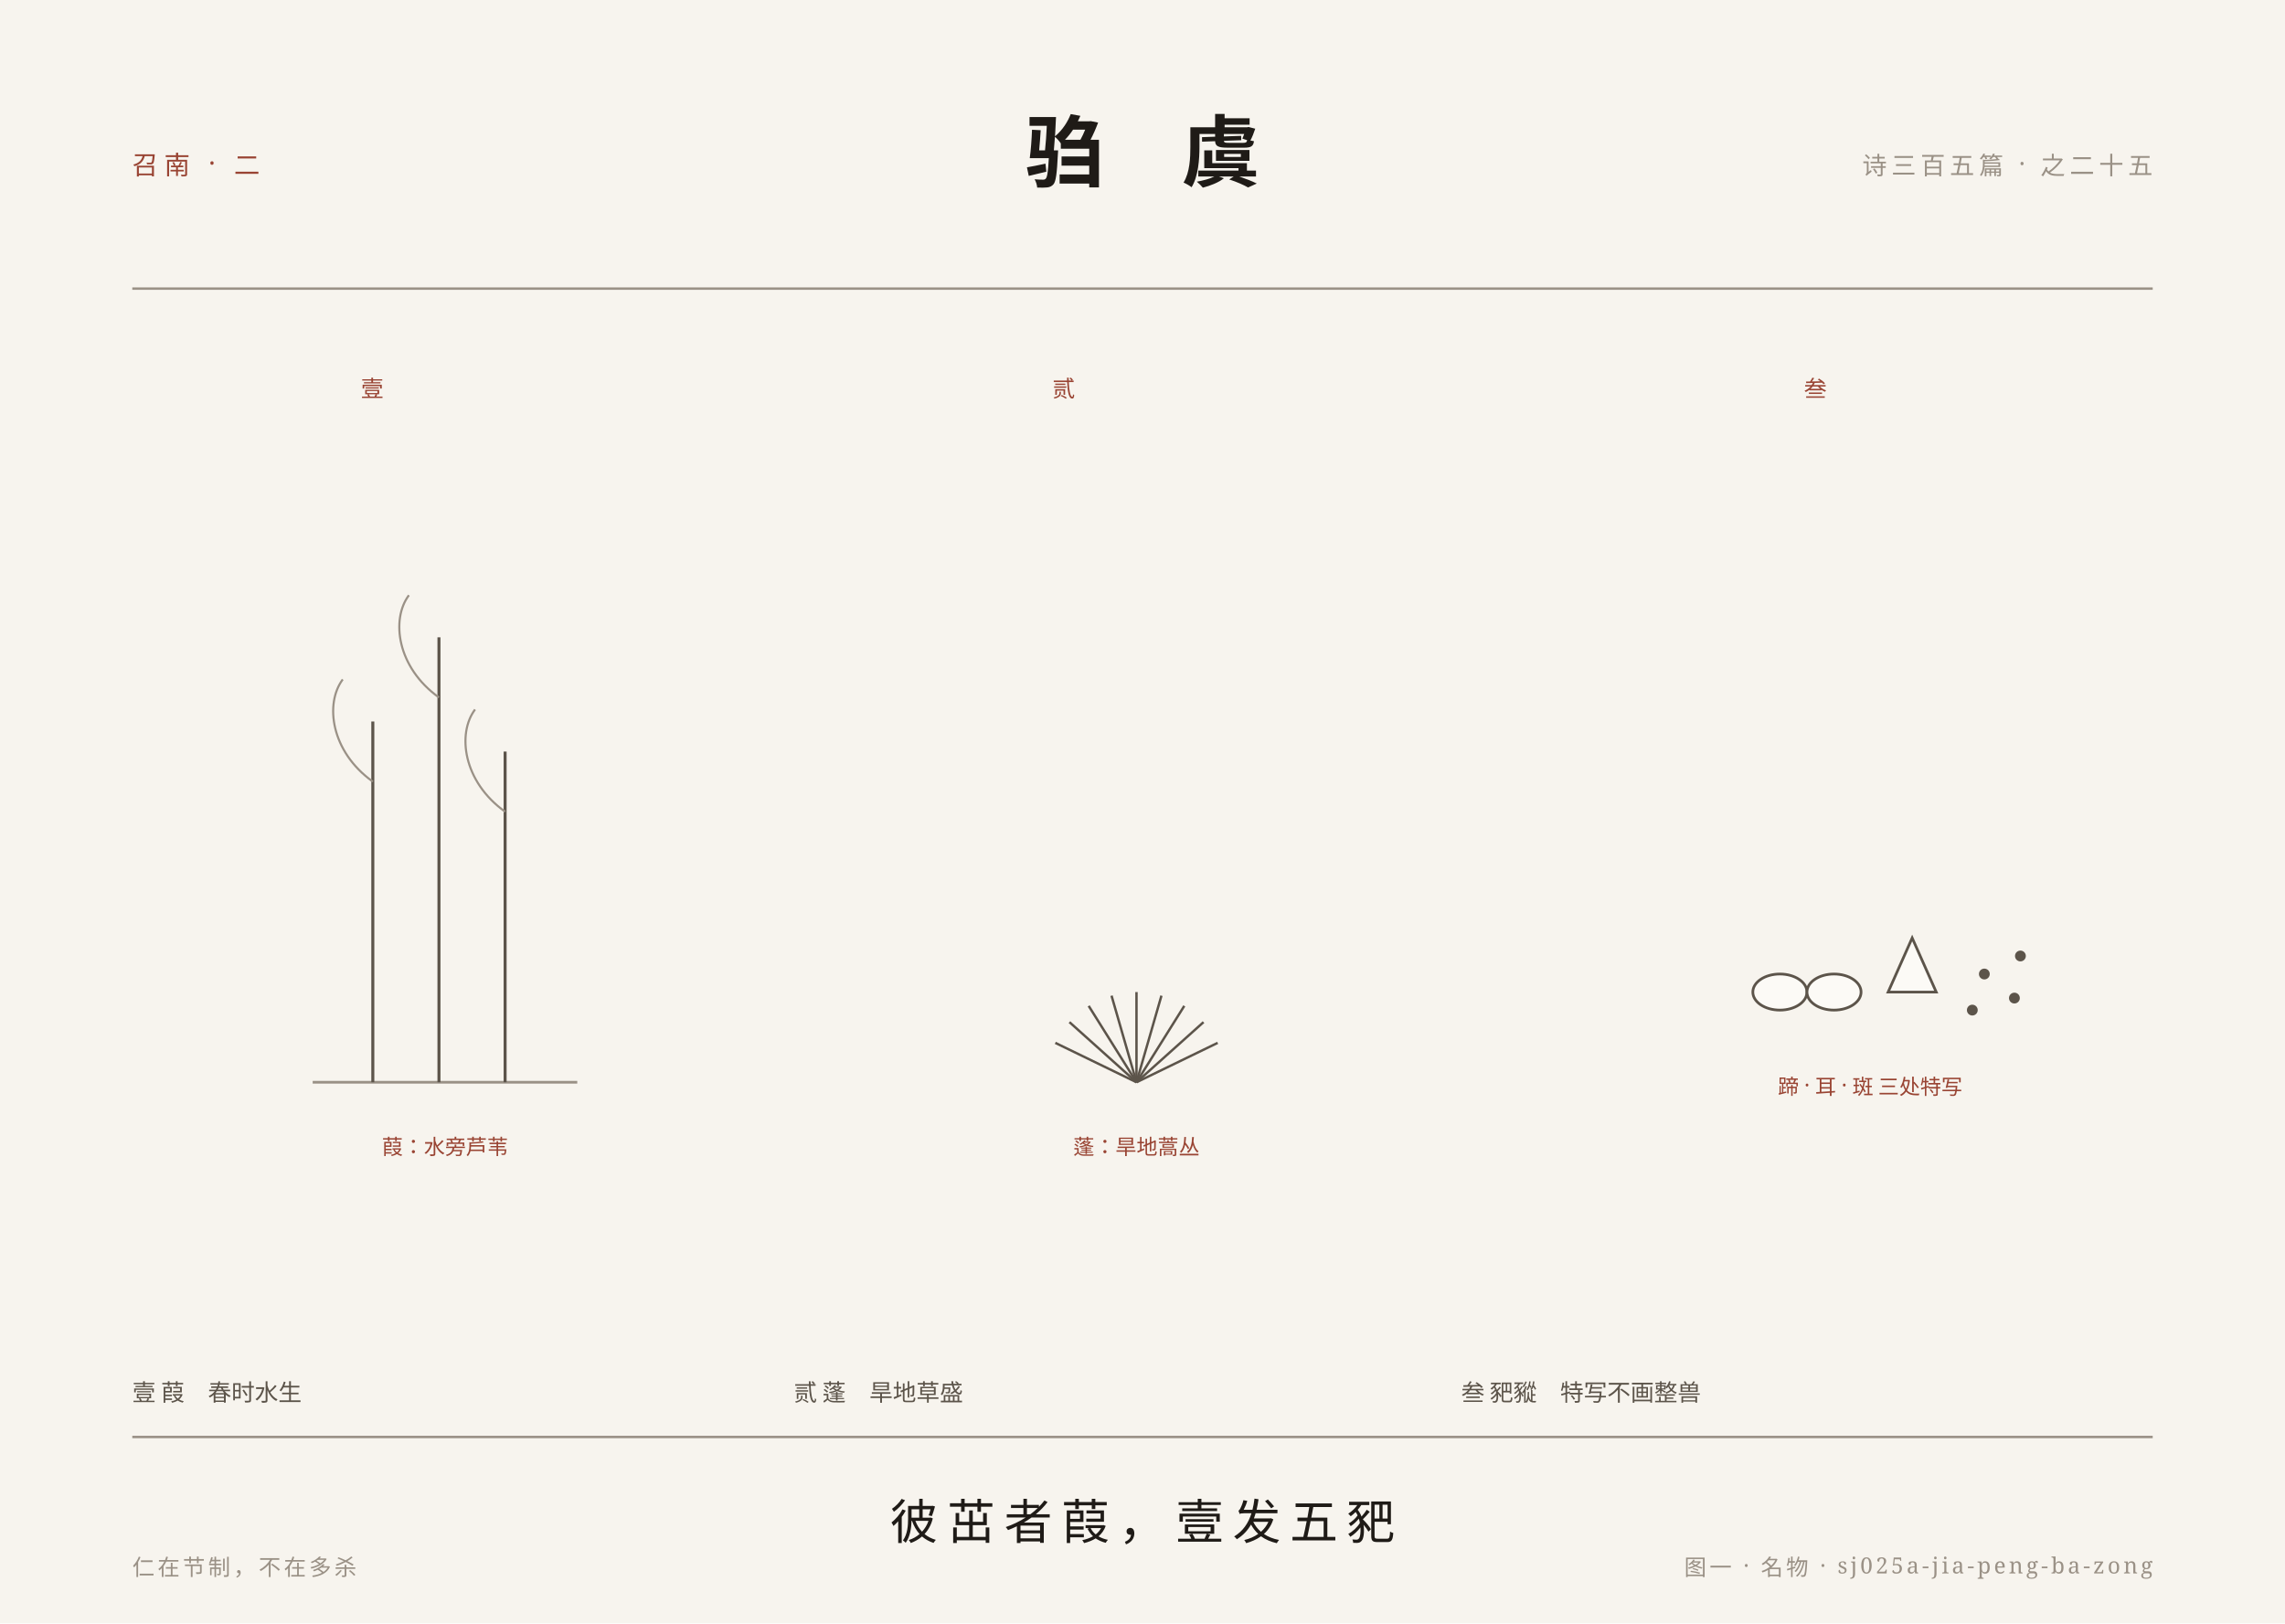
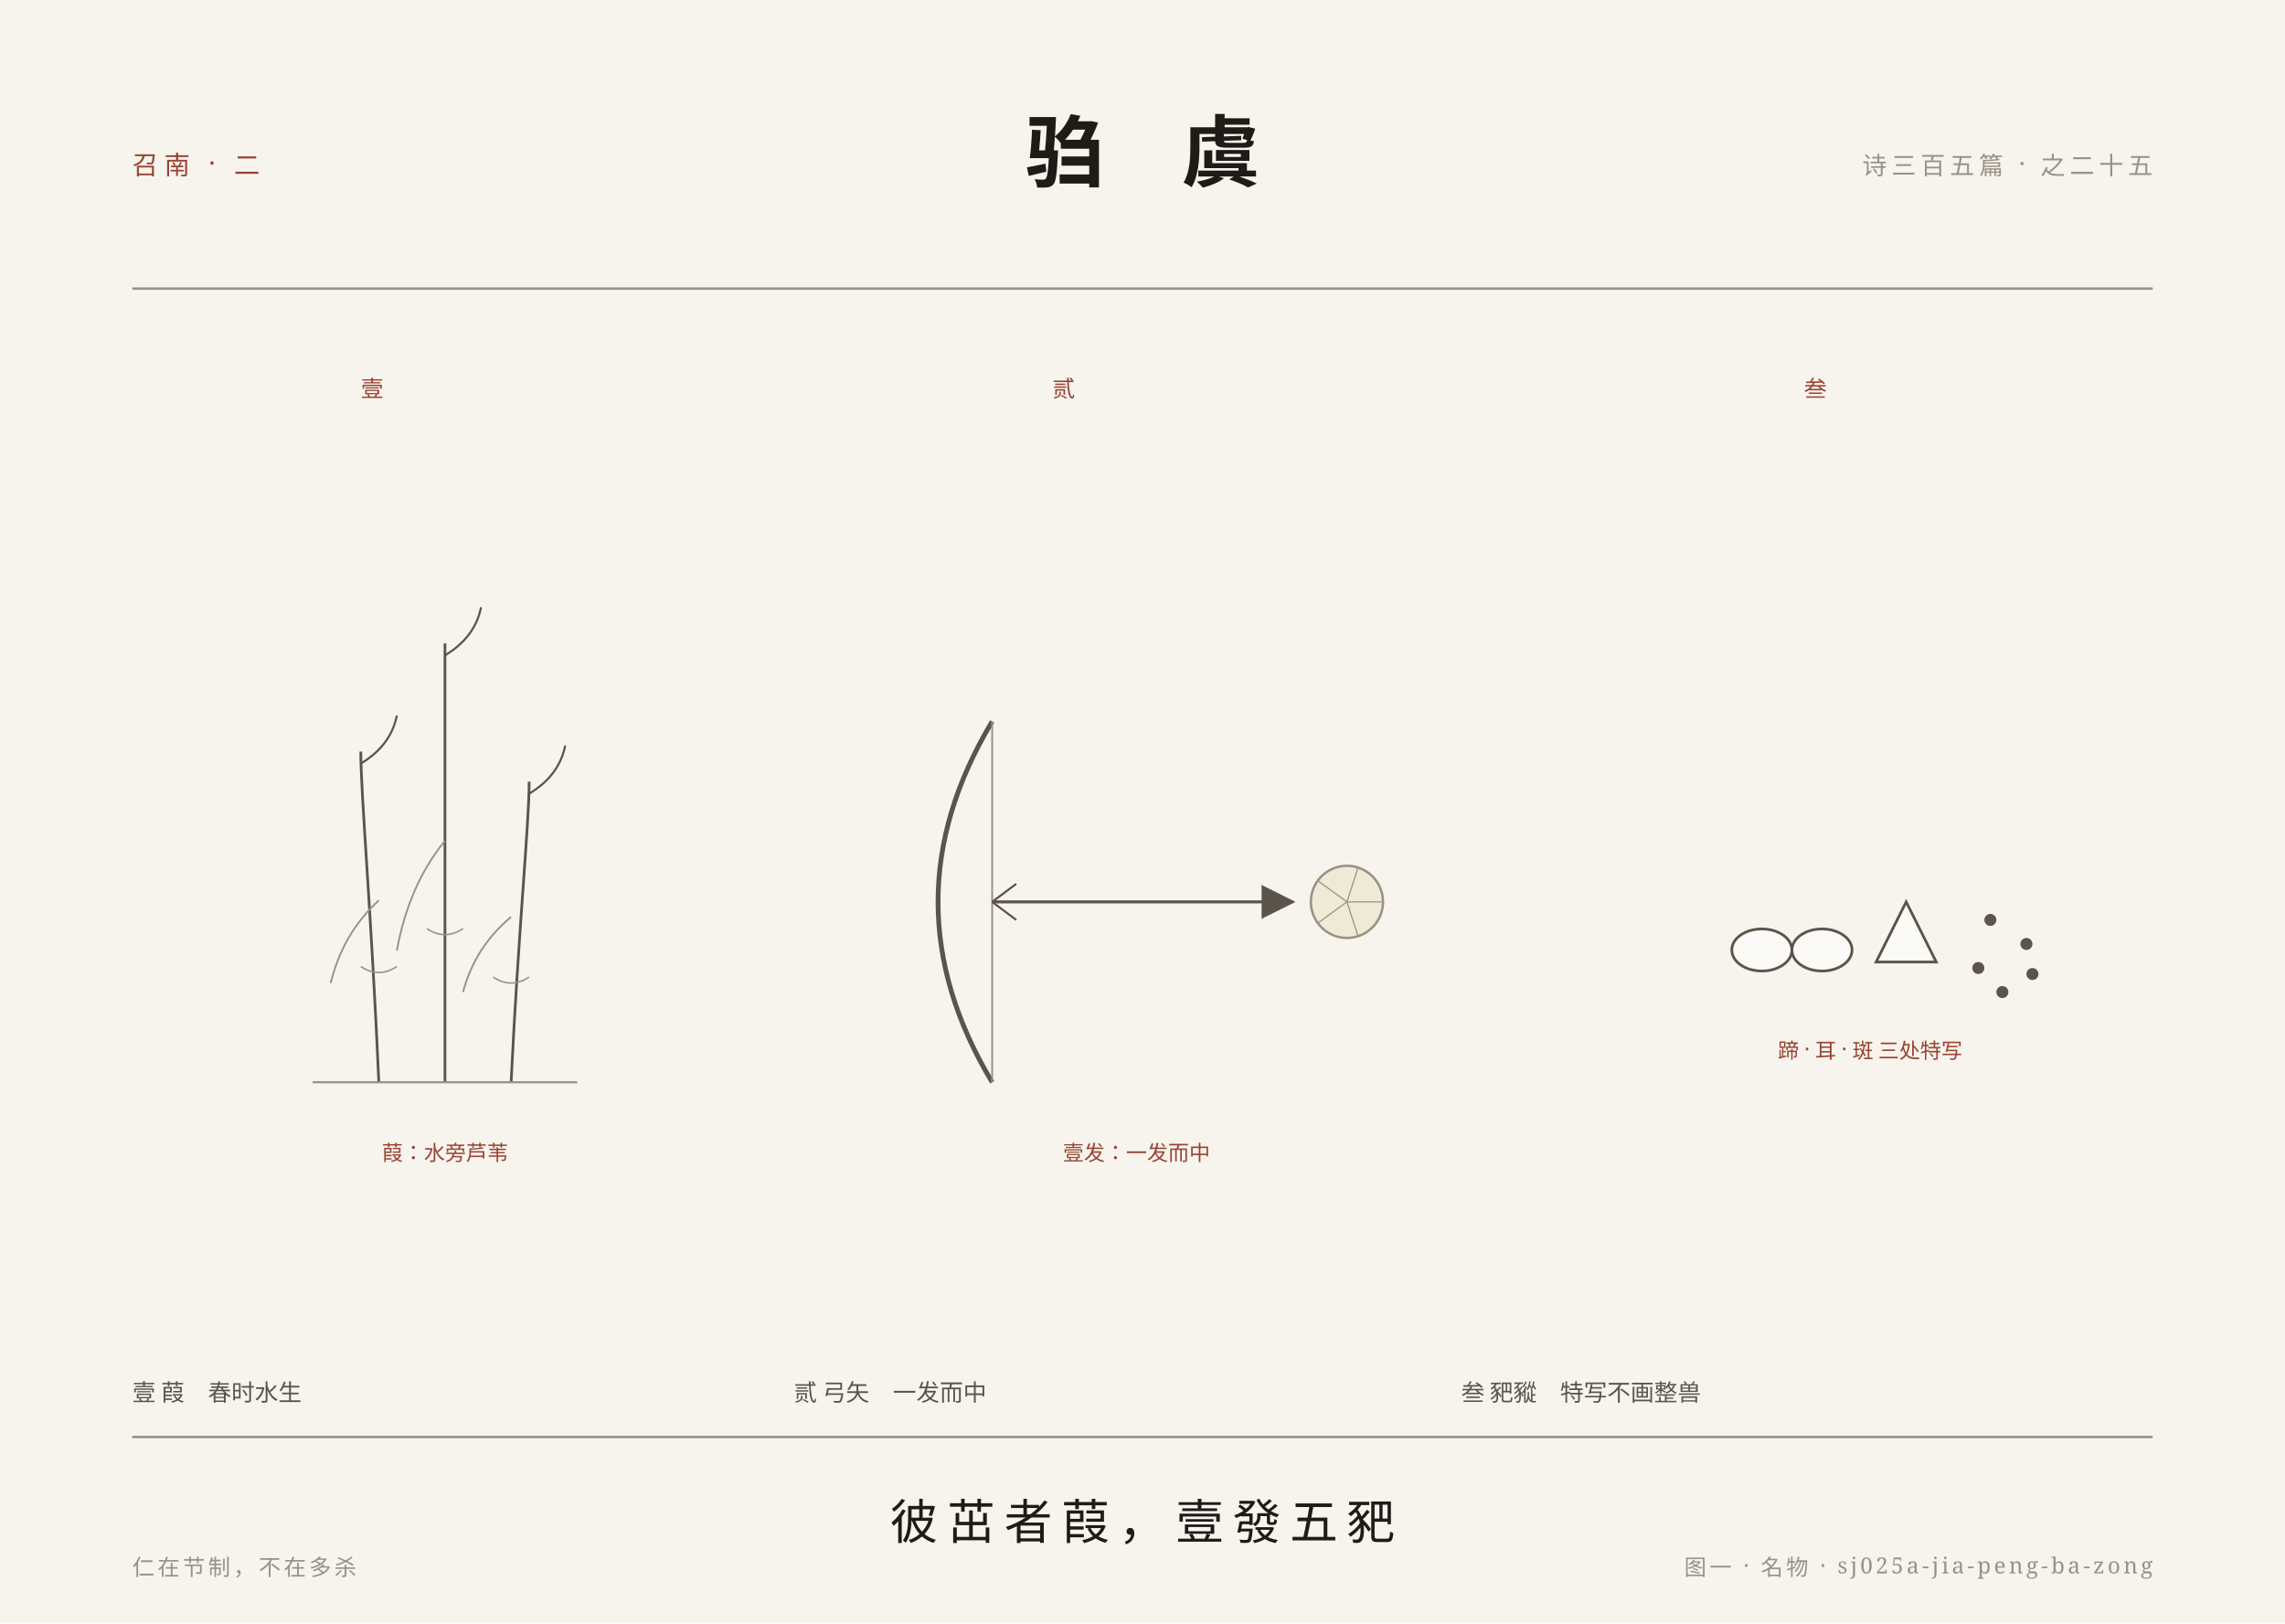
<svg xmlns="http://www.w3.org/2000/svg" viewBox="0 0 760 540" width="760" height="540" font-family="'Noto Serif SC','Songti SC',serif">
  <rect x="0" y="0" width="760" height="540" fill="#F7F4EE" />
  <text x="44" y="58" font-size="8.6" letter-spacing="2" fill="#994433">召南 · 二</text>
  <text x="380" y="60" text-anchor="middle" font-size="26" letter-spacing="10" fill="#1F1B17" font-weight="700">驺 虞</text>
  <text x="716" y="58" text-anchor="end" font-size="8.2" letter-spacing="1.5" fill="#9A9186">诗三百五篇 · 之二十五</text>
  <line x1="44" y1="96" x2="716" y2="96" stroke="#9A9186" stroke-width="0.8" />
  <text x="120" y="132" font-size="7.6" fill="#994433">壹</text>
  <text x="350" y="132" font-size="7.6" fill="#994433">贰</text>
  <text x="600" y="132" font-size="7.6" fill="#994433">叁</text>
-   <path d="M104,360 L192,360" stroke="#9A9186" stroke-width="0.9" fill="none" />
-   <line x1="124" y1="360" x2="124" y2="240" stroke="#5C544A" stroke-width="1.0" />
-   <path d="M124,260 C110,250 108,234 114,226" fill="none" stroke="#9A9186" stroke-width="0.7" />
-   <line x1="146" y1="360" x2="146" y2="212" stroke="#5C544A" stroke-width="1.0" />
-   <path d="M146,232 C132,222 130,206 136,198" fill="none" stroke="#9A9186" stroke-width="0.7" />
-   <line x1="168" y1="360" x2="168" y2="250" stroke="#5C544A" stroke-width="1.0" />
-   <path d="M168,270 C154,260 152,244 158,236" fill="none" stroke="#9A9186" stroke-width="0.7" />
-   <text x="148" y="384" text-anchor="middle" font-size="7.0" fill="#994433">葭：水旁芦苇</text>
-   <line x1="378" y1="360" x2="351.0" y2="346.9" stroke="#5C544A" stroke-width="0.8" />
-   <line x1="378" y1="360" x2="355.7" y2="340.0" stroke="#5C544A" stroke-width="0.8" />
-   <line x1="378" y1="360" x2="362.1" y2="334.6" stroke="#5C544A" stroke-width="0.8" />
-   <line x1="378" y1="360" x2="369.7" y2="331.2" stroke="#5C544A" stroke-width="0.8" />
-   <line x1="378" y1="360" x2="378.0" y2="330.0" stroke="#5C544A" stroke-width="0.8" />
-   <line x1="378" y1="360" x2="386.3" y2="331.2" stroke="#5C544A" stroke-width="0.8" />
-   <line x1="378" y1="360" x2="393.9" y2="334.6" stroke="#5C544A" stroke-width="0.8" />
-   <line x1="378" y1="360" x2="400.3" y2="340.0" stroke="#5C544A" stroke-width="0.8" />
-   <line x1="378" y1="360" x2="405.0" y2="346.9" stroke="#5C544A" stroke-width="0.8" />
-   <text x="378" y="384" text-anchor="middle" font-size="7.0" fill="#994433">蓬：旱地蒿丛</text>
-   <ellipse cx="592" cy="330" rx="9" ry="6" fill="#FCFAF6" stroke="#5C544A" stroke-width="0.9" />
-   <ellipse cx="610" cy="330" rx="9" ry="6" fill="#FCFAF6" stroke="#5C544A" stroke-width="0.9" />
-   <path d="M636,312 L628,330 L644,330 Z" fill="#FCFAF6" stroke="#5C544A" stroke-width="0.9" />
-   <circle cx="660" cy="324" r="1.8" fill="#5C544A" />
-   <circle cx="670" cy="332" r="1.8" fill="#5C544A" />
-   <circle cx="656" cy="336" r="1.8" fill="#5C544A" />
-   <circle cx="672" cy="318" r="1.8" fill="#5C544A" />
-   <text x="622" y="364" text-anchor="middle" font-size="7.0" fill="#994433">蹄 · 耳 · 斑 三处特写</text>
+   <path d="M126,360 C123.6,305 120,264 120,250" fill="none" stroke="#5C544A" stroke-width="0.9" />
+   <path d="M126,299.5 Q114,310.5 110,327" fill="none" stroke="#9A9186" stroke-width="0.6" />
+   <path d="M120,254 Q130,248 132,238" fill="none" stroke="#5C544A" stroke-width="0.7" />
+   <path d="M120,321.5 q6,4 12,0" fill="none" stroke="#9A9186" stroke-width="0.5" />
+   <path d="M148,360 C148,287 148,228 148,214" fill="none" stroke="#5C544A" stroke-width="0.9" />
+   <path d="M148,279.7 Q136,294.3 132,316.2" fill="none" stroke="#9A9186" stroke-width="0.6" />
+   <path d="M148,218 Q158,212 160,202" fill="none" stroke="#5C544A" stroke-width="0.7" />
+   <path d="M142,308.9 q6,4 12,0" fill="none" stroke="#9A9186" stroke-width="0.5" />
+   <path d="M170,360 C172.4,310 176,274 176,260" fill="none" stroke="#5C544A" stroke-width="0.9" />
+   <path d="M170,305 Q158,315 154,330" fill="none" stroke="#9A9186" stroke-width="0.6" />
+   <path d="M176,264 Q186,258 188,248" fill="none" stroke="#5C544A" stroke-width="0.7" />
+   <path d="M164,325 q6,4 12,0" fill="none" stroke="#9A9186" stroke-width="0.5" />
+   <line x1="104" y1="360" x2="192" y2="360" stroke="#9A9186" stroke-width="0.7" />
+   <text x="148" y="386" text-anchor="middle" font-size="7" fill="#994433">葭：水旁芦苇</text>
+   <path d="M330,240 C306,280 306,320 330,360" fill="none" stroke="#5C544A" stroke-width="1.6" />
+   <line x1="330" y1="240" x2="330" y2="360" stroke="#9A9186" stroke-width="0.6" />
+   <line x1="330" y1="300" x2="430" y2="300" stroke="#5C544A" stroke-width="1" />
+   <line x1="330" y1="300" x2="338" y2="294" stroke="#5C544A" stroke-width="0.7" />
+   <line x1="330" y1="300" x2="338" y2="306" stroke="#5C544A" stroke-width="0.7" />
+   <path d="M430,300 L420,295 L420,305 Z" fill="#5C544A" stroke="#5C544A" stroke-width="0.8" />
+   <circle cx="448" cy="300" r="12" fill="#EFEAD6" stroke="#9A9186" stroke-width="0.8" />
+   <line x1="448" y1="300" x2="460" y2="300" stroke="#9A9186" stroke-width="0.4" />
+   <line x1="448" y1="300" x2="451.708" y2="311.413" stroke="#9A9186" stroke-width="0.4" />
+   <line x1="448" y1="300" x2="438.292" y2="307.053" stroke="#9A9186" stroke-width="0.4" />
+   <line x1="448" y1="300" x2="438.292" y2="292.947" stroke="#9A9186" stroke-width="0.4" />
+   <line x1="448" y1="300" x2="451.708" y2="288.587" stroke="#9A9186" stroke-width="0.4" />
+   <text x="378" y="386" text-anchor="middle" font-size="7" fill="#994433">壹发：一发而中</text>
+   <ellipse cx="586" cy="316" rx="10" ry="7" fill="#FCFAF6" stroke="#5C544A" stroke-width="0.9" />
+   <ellipse cx="606" cy="316" rx="10" ry="7" fill="#FCFAF6" stroke="#5C544A" stroke-width="0.9" />
+   <path d="M634,300 L624,320 L644,320 Z" fill="#FCFAF6" stroke="#5C544A" stroke-width="0.9" />
+   <circle cx="662" cy="306" r="2" fill="#5C544A" stroke="#5C544A" stroke-width="0" />
+   <circle cx="674" cy="314" r="2" fill="#5C544A" stroke="#5C544A" stroke-width="0" />
+   <circle cx="658" cy="322" r="2" fill="#5C544A" stroke="#5C544A" stroke-width="0" />
+   <circle cx="676" cy="324" r="2" fill="#5C544A" stroke="#5C544A" stroke-width="0" />
+   <circle cx="666" cy="330" r="2" fill="#5C544A" stroke="#5C544A" stroke-width="0" />
+   <text x="622" y="352" text-anchor="middle" font-size="7" fill="#994433">蹄 · 耳 · 斑 三处特写</text>
  <text x="44" y="466" font-size="7.8" fill="#5C544A">壹 葭　春时水生</text>
-   <text x="264" y="466" font-size="7.8" fill="#5C544A">贰 蓬　旱地草盛</text>
+   <text x="264" y="466" font-size="7.8" fill="#5C544A">贰 弓矢　一发而中</text>
  <text x="486" y="466" font-size="7.8" fill="#5C544A">叁 豝豵　特写不画整兽</text>
  <line x1="44" y1="478" x2="716" y2="478" stroke="#9A9186" stroke-width="0.8" />
-   <text x="380" y="512" text-anchor="middle" font-size="16" letter-spacing="3" fill="#1F1B17">彼茁者葭，壹发五豝</text>
+   <text x="380" y="512" text-anchor="middle" font-size="16" letter-spacing="3" fill="#1F1B17">彼茁者葭，壹發五豝</text>
  <text x="44" y="524" font-size="7.4" letter-spacing="1" fill="#9A9186">仁在节制，不在多杀</text>
  <text x="716" y="524" text-anchor="end" font-size="7.4" letter-spacing="1" fill="#9A9186">图一 · 名物 · sj025a-jia-peng-ba-zong</text>
</svg>
